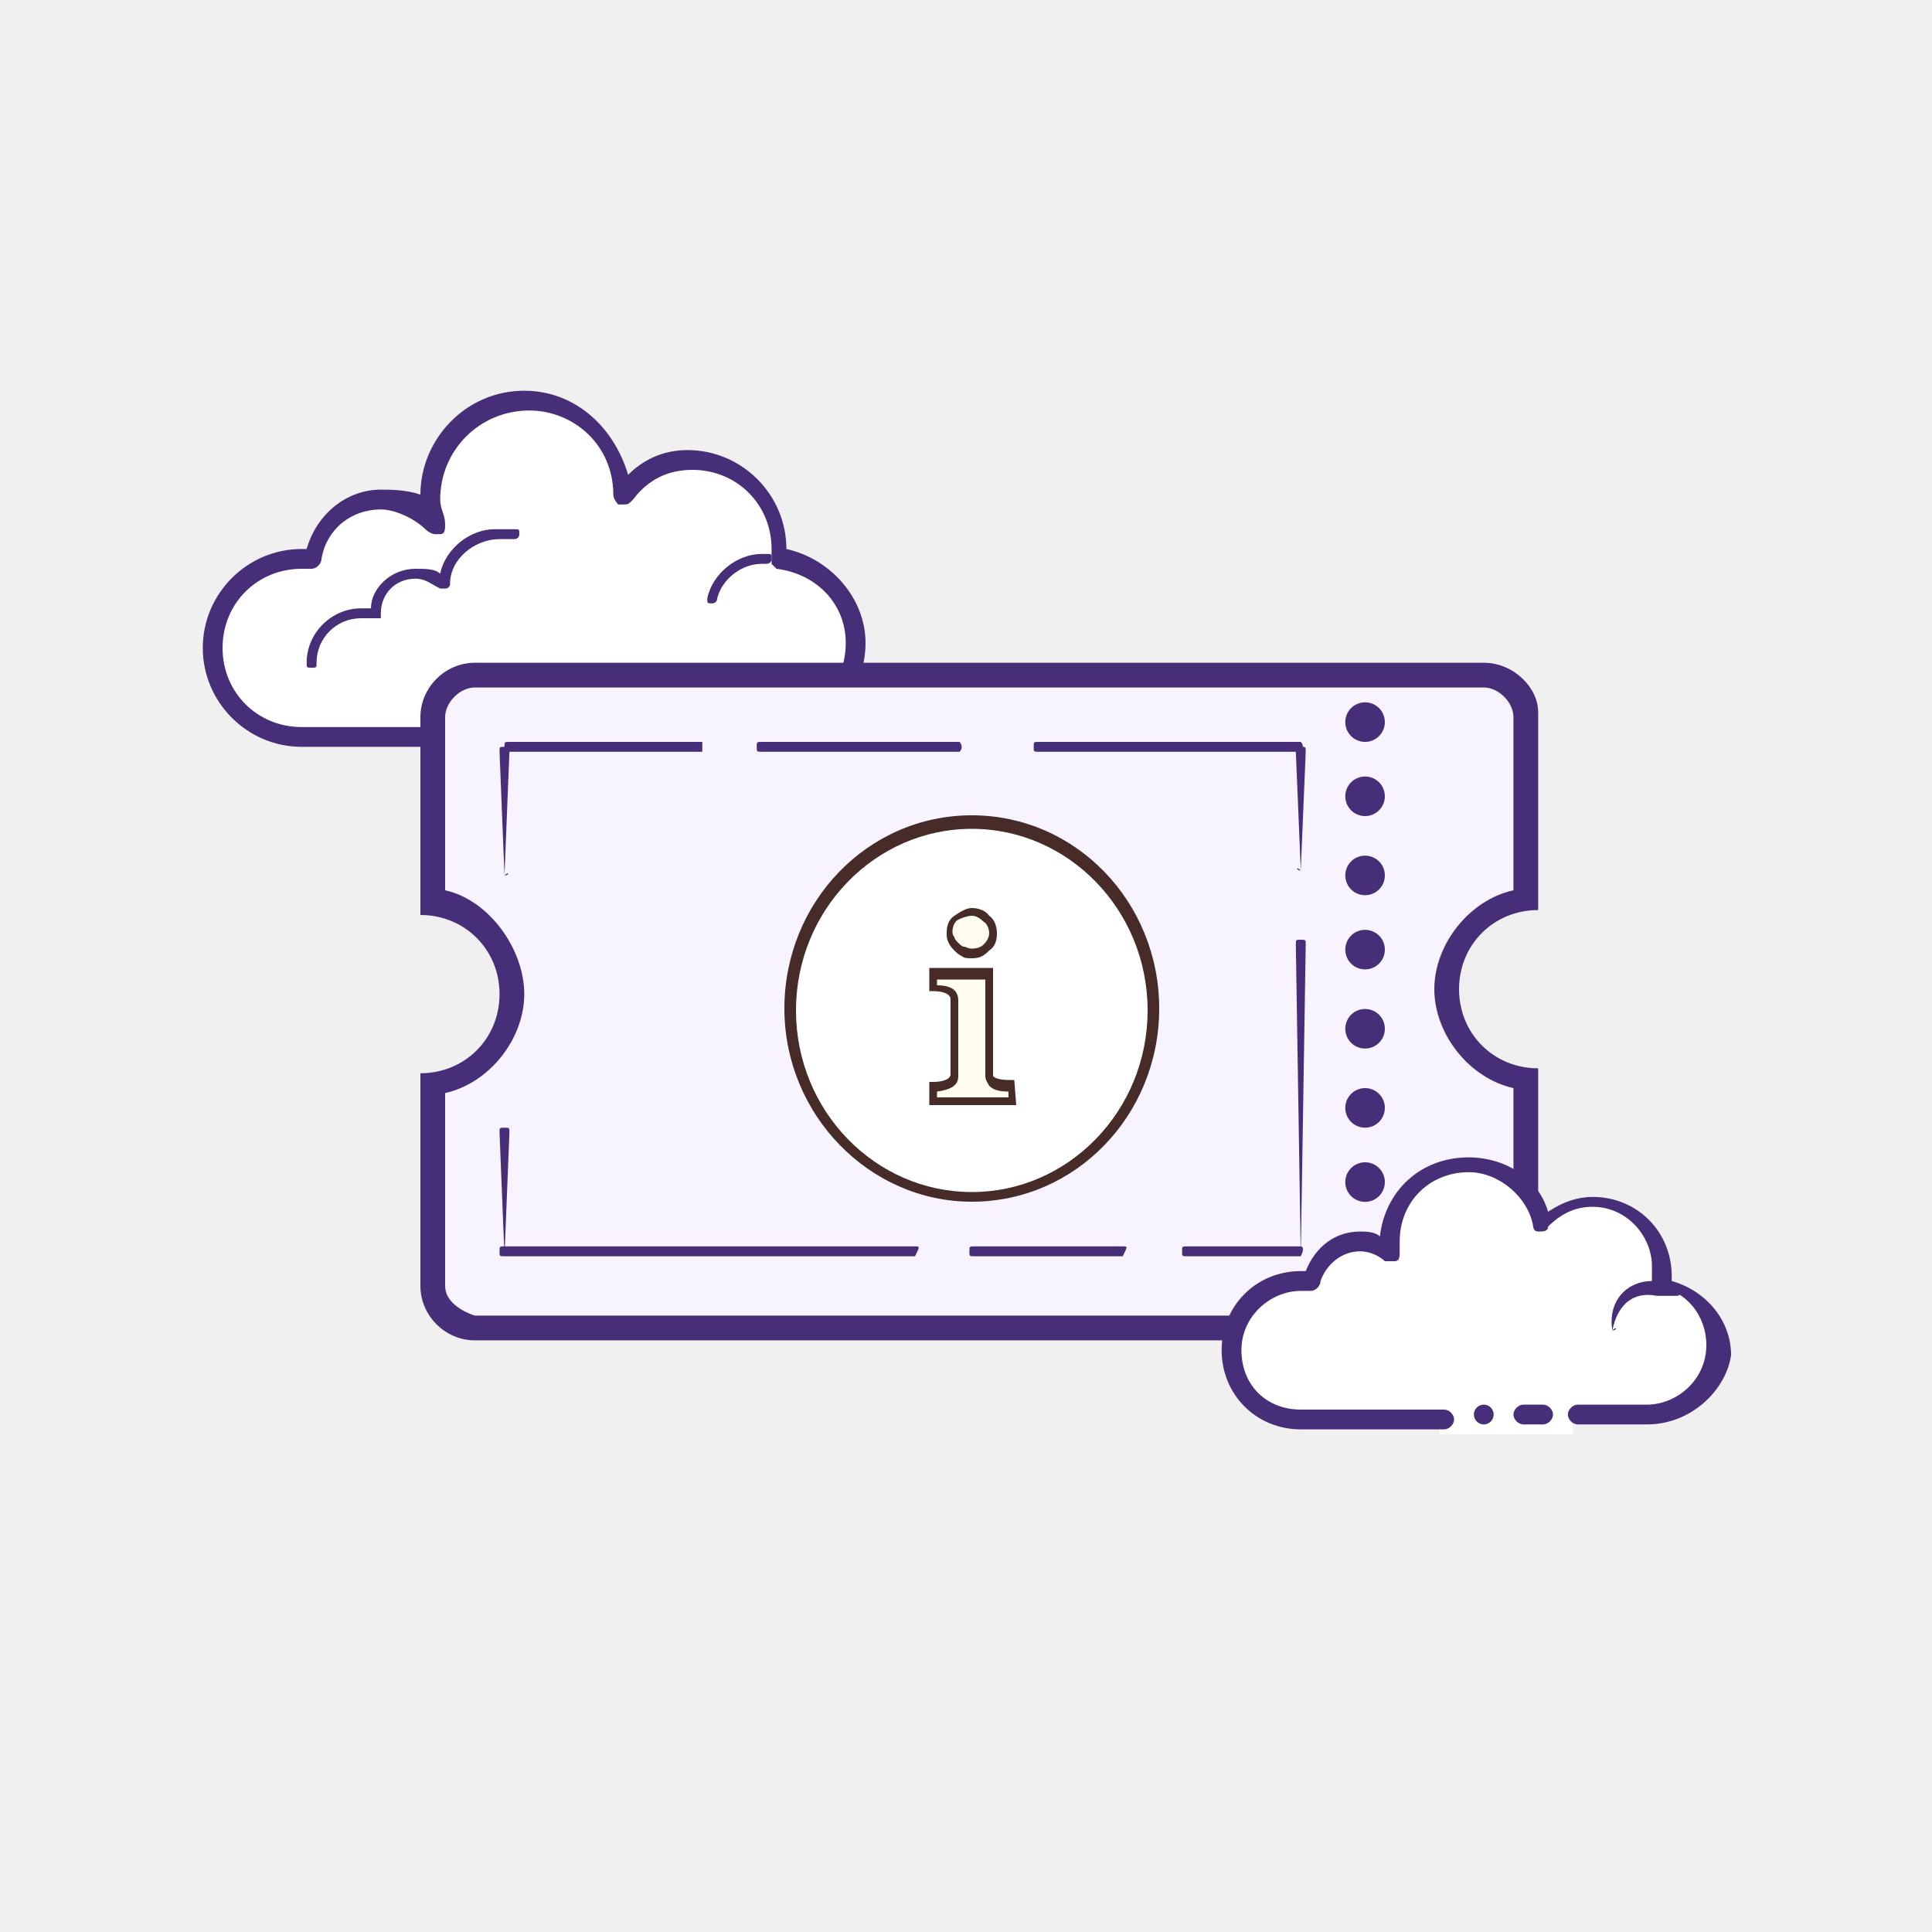
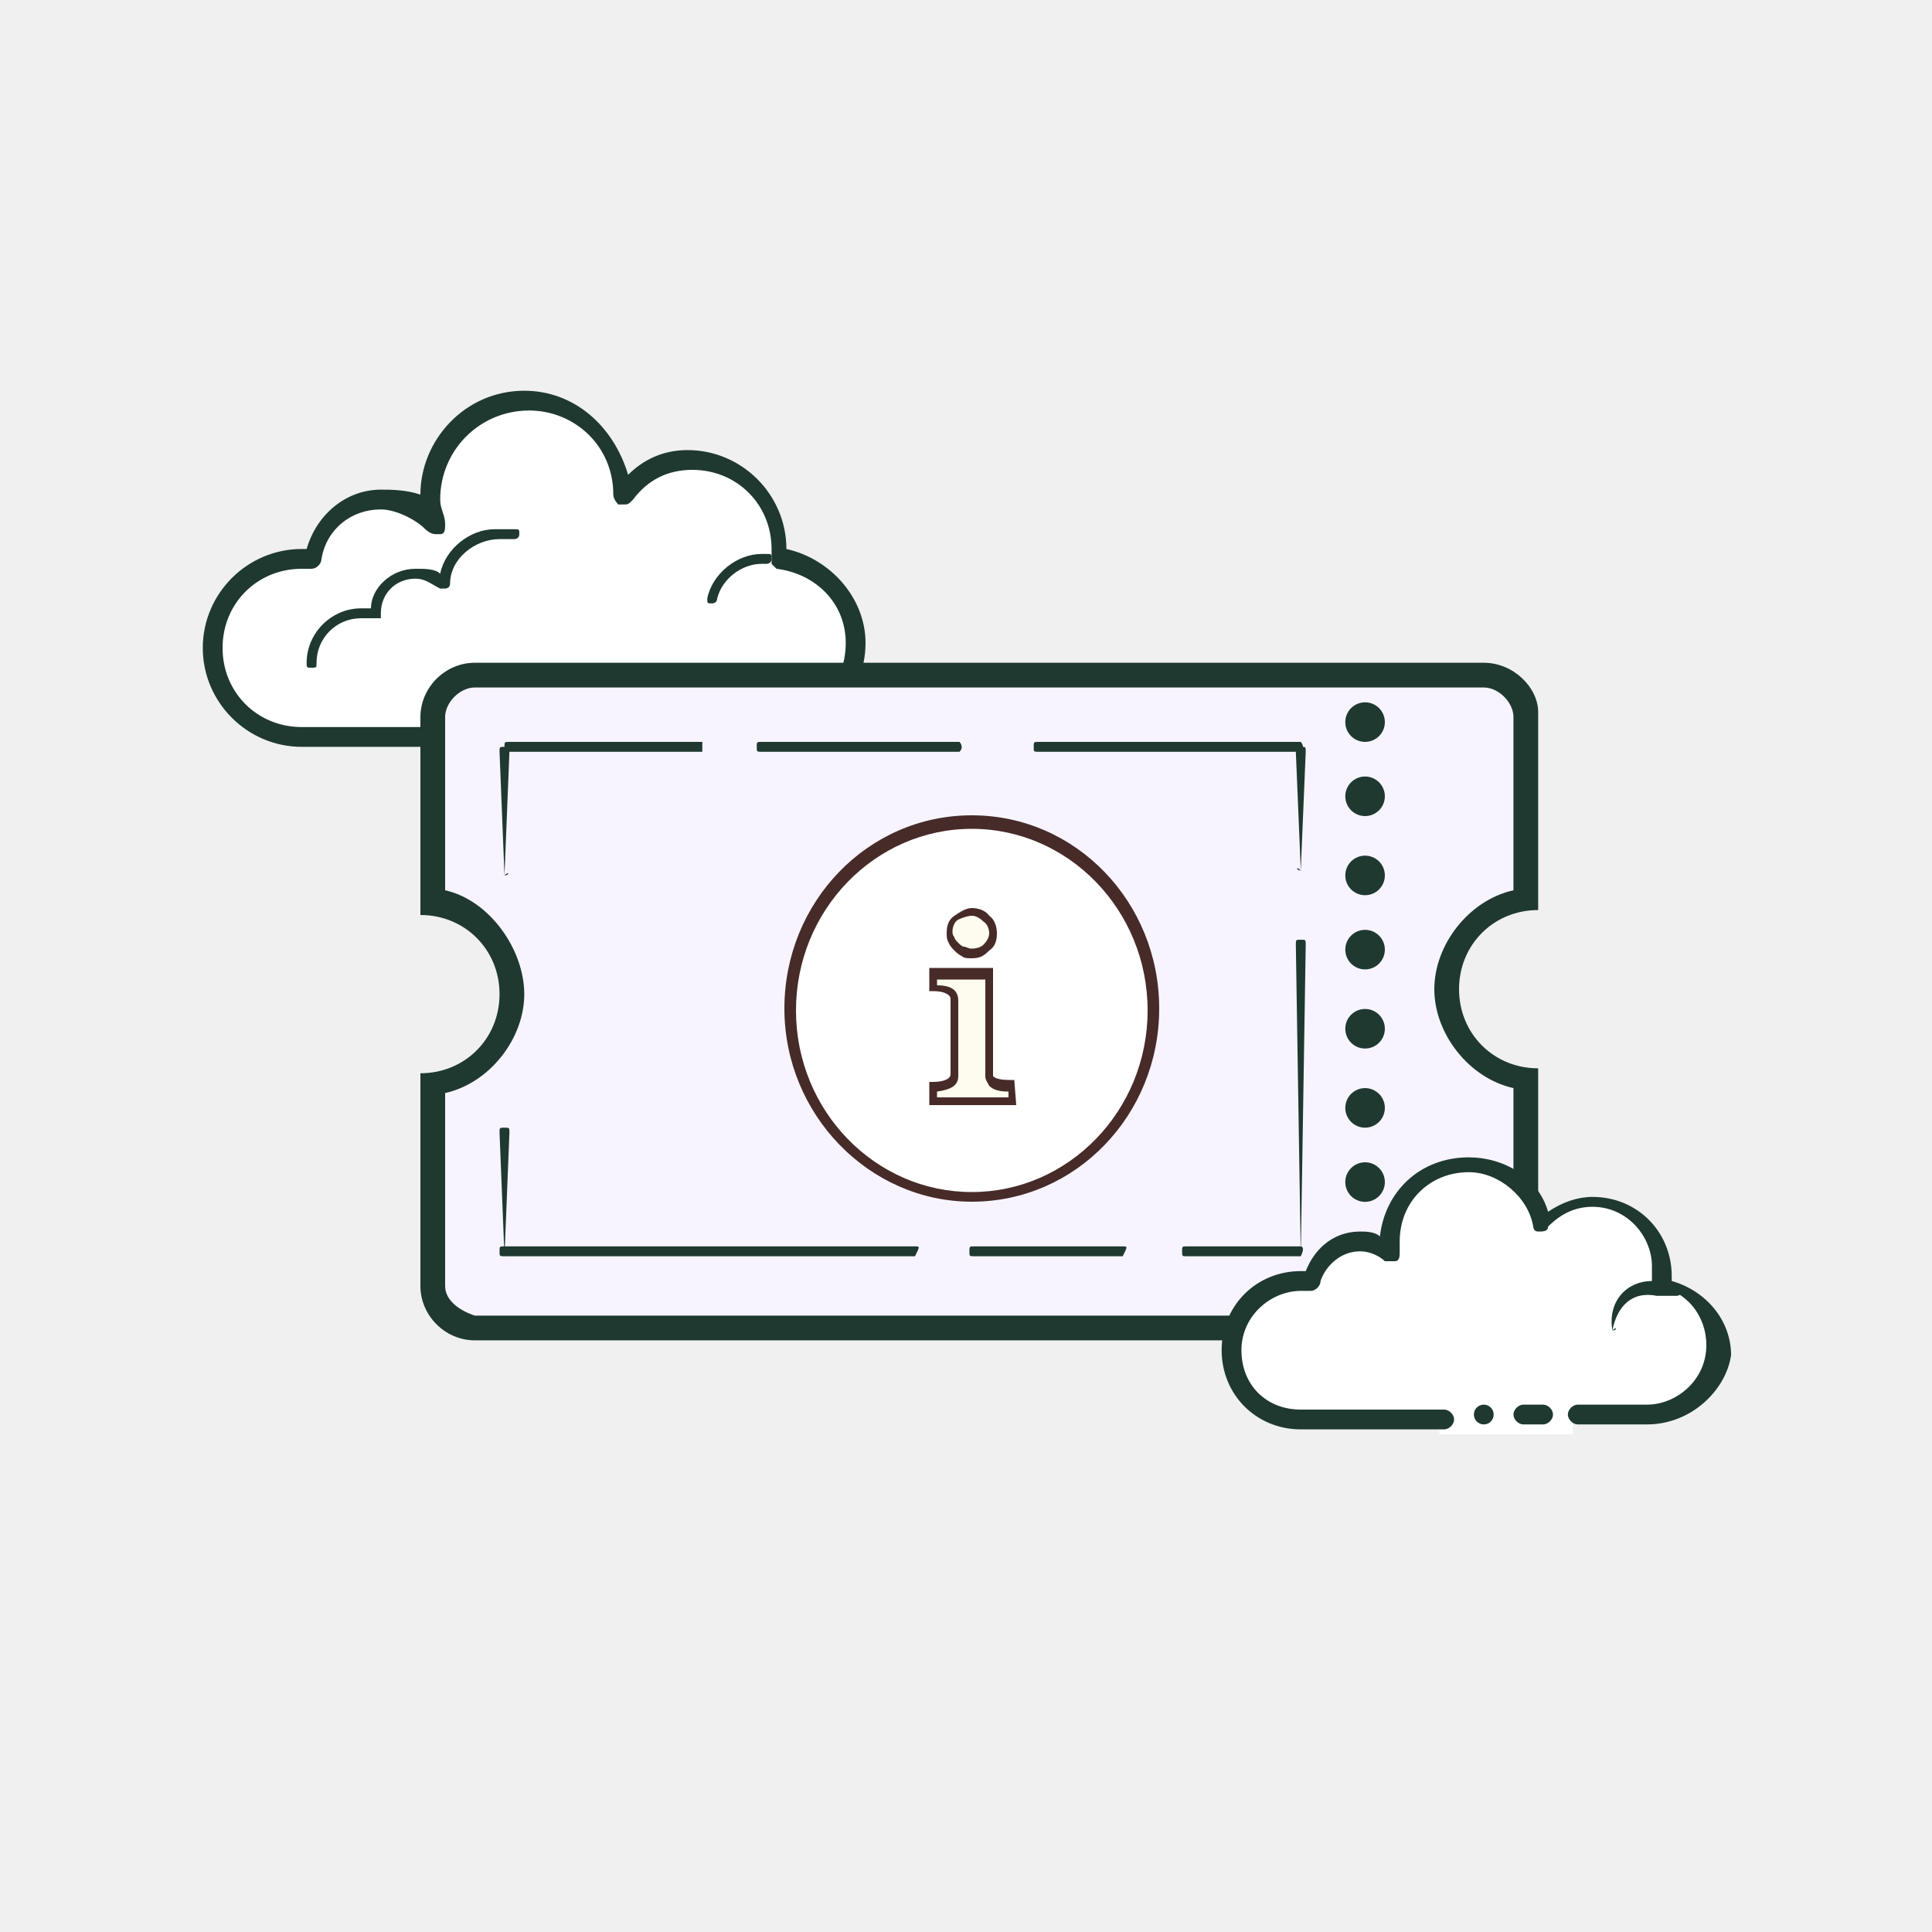
<svg xmlns="http://www.w3.org/2000/svg" version="1.1" id="Layer_1" x="0px" y="0px" width="100px" height="100px" viewBox="0 0 100 100" enable-background="new 0 0 100 100" xml:space="preserve">
  <g>
    <g transform="scale(2.56,2.56)">
      <path display="none" fill="#FFFFFF" d="M33.6,21.9c0.4-0.8,0.7-1.8,0.7-2.8c0-2.6-1.6-4.8-3.9-5.7c0,0,0,0,0,0    c0-4.5-3.7-8.2-8.2-8.2c-3.8,0-7,2.6-7.9,6.2C13.6,11.2,13,11,12.4,11c-3,0-5.5,2.3-5.8,5.2c-2,0.4-3.6,2.2-3.6,4.4    c0,2.5,2,4.5,4.5,4.5c0.1,0,0.1,0,0.2,0c0,0.1,0,0.1,0,0.2c0,4.4,3.6,8,8,8c2.5,0,4.8-1.2,6.2-3c0.9,0.9,2,1.4,3.3,1.4    c1.8,0,3.4-1,4.2-2.5c0.4,0.1,0.8,0.2,1.3,0.2c2.4,0,4.3-1.9,4.3-4.3C35,23.8,34.5,22.7,33.6,21.9z" />
      <path display="none" fill="#FFFFFF" d="M12.2,30.6H8.3c-0.1,0-0.2-0.1-0.2-0.2s0.1-0.2,0.2-0.2h3.9c0.1,0,0.2,0.1,0.2,0.2    S12.3,30.6,12.2,30.6z" />
      <path display="none" fill="#FFFFFF" d="M13.4,30.6H13c-0.1,0-0.2-0.1-0.2-0.2s0.1-0.2,0.2-0.2h0.4c0.1,0,0.2,0.1,0.2,0.2    S13.5,30.6,13.4,30.6z" />
      <path display="none" fill="#FFFFFF" d="M15.3,31.4h-3.5c-0.1,0-0.2-0.1-0.2-0.2s0.1-0.2,0.2-0.2h3.5c0.1,0,0.2,0.1,0.2,0.2    S15.4,31.4,15.3,31.4z" />
      <path display="none" fill="#FFFFFF" d="M11,31.4h-0.4c-0.1,0-0.2-0.1-0.2-0.2s0.1-0.2,0.2-0.2H11c0.1,0,0.2,0.1,0.2,0.2    S11.1,31.4,11,31.4z" />
      <path display="none" fill="#FFFFFF" d="M9.9,31.4H9.1c-0.1,0-0.2-0.1-0.2-0.2S9,31,9.1,31h0.8c0.1,0,0.2,0.1,0.2,0.2    S10,31.4,9.9,31.4z" />
      <path display="none" fill="#FFFFFF" d="M12.2,32.1h-0.8c-0.1,0-0.2-0.1-0.2-0.2s0.1-0.2,0.2-0.2h0.8c0.1,0,0.2,0.1,0.2,0.2    S12.3,32.1,12.2,32.1z" />
      <path display="none" fill="#FFFFFF" d="M13.4,28.6c-0.1,0-0.3,0-0.4,0c-0.1,0-0.2,0.1-0.2,0.2S12.9,29,13,29c0.1,0,0.3,0,0.4,0    c0.1,0,0.2-0.1,0.2-0.2S13.5,28.6,13.4,28.6z" />
      <path display="none" fill="#FFFFFF" d="M13.4,29.4c-0.1,0-1.9,0-2,0c-0.1,0-0.2,0.1-0.2,0.2s0.1,0.2,0.2,0.2c0.1,0,1.9,0,2,0    c0.1,0,0.2-0.1,0.2-0.2S13.5,29.4,13.4,29.4z" />
      <path display="none" fill="#FFFFFF" d="M15.3,30.2c-0.1,0-1.1,0-1.2,0c-0.1,0-0.2,0.1-0.2,0.2s0.1,0.2,0.2,0.2c0.1,0,1.1,0,1.2,0    c0.1,0,0.2-0.1,0.2-0.2S15.4,30.2,15.3,30.2z" />
      <g display="none">
        <path display="inline" fill="#FFFFFF" d="M27.8,9.1h-3.9c-0.1,0-0.2-0.1-0.2-0.2s0.1-0.2,0.2-0.2h3.9c0.1,0,0.2,0.1,0.2,0.2     S27.9,9.1,27.8,9.1z" />
        <path display="inline" fill="#FFFFFF" d="M29.4,9.1h-0.8c-0.1,0-0.2-0.1-0.2-0.2s0.1-0.2,0.2-0.2h0.8c0.1,0,0.2,0.1,0.2,0.2     S29.5,9.1,29.4,9.1z" />
        <path display="inline" fill="#FFFFFF" d="M31.3,9.9h-3.9c-0.1,0-0.2-0.1-0.2-0.2s0.1-0.2,0.2-0.2h3.9c0.1,0,0.2,0.1,0.2,0.2     S31.4,9.9,31.3,9.9z" />
        <path display="inline" fill="#FFFFFF" d="M26.7,9.9h-0.4c-0.1,0-0.2-0.1-0.2-0.2s0.1-0.2,0.2-0.2h0.4c0.1,0,0.2,0.1,0.2,0.2     S26.8,9.9,26.7,9.9z" />
        <path display="inline" fill="#FFFFFF" d="M25.4,9.9h-0.7c-0.1,0-0.2-0.1-0.2-0.2s0.1-0.2,0.2-0.2h0.7c0.1,0,0.2,0.1,0.2,0.2     S25.5,9.9,25.4,9.9z" />
        <path display="inline" fill="#FFFFFF" d="M29,8.3h-2c-0.1,0-0.2-0.1-0.2-0.2s0.1-0.2,0.2-0.2h2c0.1,0,0.2,0.1,0.2,0.2     S29.1,8.3,29,8.3z" />
        <path display="inline" fill="#FFFFFF" d="M27.8,10.7H27c-0.1,0-0.2-0.1-0.2-0.2s0.1-0.2,0.2-0.2h0.8c0.1,0,0.2,0.1,0.2,0.2     S27.9,10.7,27.8,10.7z" />
      </g>
      <g>
        <path fill="#FFFFFF" d="M13.1,14.8c0,0,1.4,0,2.4,0s1.8-0.8,1.8-1.8c0-0.9-0.7-1.7-1.6-1.7c0-0.1,0-0.1,0-0.2     c0-1-0.8-1.8-1.8-1.8c-0.6,0-1.1,0.3-1.4,0.7c-0.1-1-0.9-1.9-1.9-1.9c-1.1,0-2,0.9-2,2c0,0.2,0,0.3,0.1,0.5     c-0.3-0.3-0.6-0.5-1-0.5c-0.7,0-1.3,0.5-1.3,1.2c-0.1,0-0.1,0-0.2,0c-1,0-1.8,0.8-1.8,1.8s0.8,1.8,1.8,1.8s3.7,0,3.7,0h2.1V15     h1.2V14.8z" />
-         <path fill="#472E78" d="M10.6,7.9c-1.2,0-2.1,1-2.1,2.1c0,0,0,0,0,0C8.2,9.9,7.9,9.9,7.7,9.9c-0.7,0-1.3,0.5-1.5,1.2     c0,0,0,0-0.1,0c-1.1,0-2,0.9-2,2s0.9,2,2,2h5.8c0.1,0,0.2-0.1,0.2-0.2s-0.1-0.2-0.2-0.2H6.1c-0.9,0-1.6-0.7-1.6-1.6     c0-0.9,0.7-1.6,1.6-1.6c0,0,0.1,0,0.1,0l0.1,0c0,0,0,0,0,0c0.1,0,0.2-0.1,0.2-0.2c0.1-0.6,0.6-1,1.2-1c0.3,0,0.7,0.2,0.9,0.4     c0,0,0.1,0.1,0.2,0.1c0,0,0.1,0,0.1,0c0.1,0,0.1-0.1,0.1-0.2c0-0.2-0.1-0.3-0.1-0.5c0-1,0.8-1.8,1.8-1.8c0.9,0,1.7,0.7,1.7,1.7     c0,0.1,0.1,0.2,0.1,0.2c0,0,0,0,0.1,0c0.1,0,0.1,0,0.2-0.1c0.3-0.4,0.7-0.6,1.2-0.6c0.9,0,1.6,0.7,1.6,1.6c0,0,0,0.1,0,0.1l0,0.1     c0,0.1,0,0.1,0,0.1c0,0,0.1,0.1,0.1,0.1c0.8,0.1,1.4,0.7,1.4,1.5c0,0.9-0.7,1.6-1.6,1.6h-2.4c-0.1,0-0.2,0.1-0.2,0.2     S13,15,13.1,15h2.4c1.1,0,2-0.9,2-2c0-0.9-0.7-1.7-1.6-1.9c0,0,0,0,0,0c0-1.1-0.9-2-2-2c-0.5,0-0.9,0.2-1.2,0.5     C12.4,8.6,11.6,7.9,10.6,7.9z" />
-         <path fill="#472E78" d="M10,10.7c-0.5,0-1,0.4-1.1,0.9c-0.1-0.1-0.3-0.1-0.5-0.1c-0.5,0-0.9,0.4-0.9,0.8c-0.1,0-0.2,0-0.2,0     c-0.6,0-1.1,0.5-1.1,1.1c0,0.1,0,0.1,0.1,0.1c0,0,0,0,0,0c0.1,0,0.1,0,0.1-0.1c0-0.5,0.4-0.9,0.9-0.9c0.1,0,0.2,0,0.3,0     c0,0,0,0,0,0c0,0,0,0,0.1,0c0,0,0-0.1,0-0.1c0-0.4,0.3-0.7,0.7-0.7c0.2,0,0.3,0.1,0.5,0.2c0,0,0,0,0.1,0c0,0,0,0,0,0     c0,0,0.1,0,0.1-0.1c0-0.5,0.5-0.9,1-0.9c0.1,0,0.2,0,0.3,0c0,0,0,0,0,0c0,0,0.1,0,0.1-0.1c0-0.1,0-0.1-0.1-0.1     C10.2,10.7,10.1,10.7,10,10.7z" />
-         <path fill="#472E78" d="M15.4,11.2c-0.5,0-1,0.4-1.1,0.9c0,0.1,0,0.1,0.1,0.1c0,0,0,0,0,0c0,0,0.1,0,0.1-0.1     c0.1-0.4,0.5-0.7,0.9-0.7c0,0,0.1,0,0.1,0c0,0,0,0,0,0c0,0,0.1,0,0.1-0.1c0-0.1,0-0.1-0.1-0.1C15.5,11.2,15.5,11.2,15.4,11.2z" />
+         <path fill="#1F3930" d="M10.6,7.9c-1.2,0-2.1,1-2.1,2.1c0,0,0,0,0,0C8.2,9.9,7.9,9.9,7.7,9.9c-0.7,0-1.3,0.5-1.5,1.2     c0,0,0,0-0.1,0c-1.1,0-2,0.9-2,2s0.9,2,2,2h5.8c0.1,0,0.2-0.1,0.2-0.2s-0.1-0.2-0.2-0.2H6.1c-0.9,0-1.6-0.7-1.6-1.6     c0-0.9,0.7-1.6,1.6-1.6c0,0,0.1,0,0.1,0l0.1,0c0,0,0,0,0,0c0.1,0,0.2-0.1,0.2-0.2c0.1-0.6,0.6-1,1.2-1c0.3,0,0.7,0.2,0.9,0.4     c0,0,0.1,0.1,0.2,0.1c0,0,0.1,0,0.1,0c0.1,0,0.1-0.1,0.1-0.2c0-0.2-0.1-0.3-0.1-0.5c0-1,0.8-1.8,1.8-1.8c0.9,0,1.7,0.7,1.7,1.7     c0,0.1,0.1,0.2,0.1,0.2c0,0,0,0,0.1,0c0.1,0,0.1,0,0.2-0.1c0.3-0.4,0.7-0.6,1.2-0.6c0.9,0,1.6,0.7,1.6,1.6c0,0,0,0.1,0,0.1l0,0.1     c0,0.1,0,0.1,0,0.1c0,0,0.1,0.1,0.1,0.1c0.8,0.1,1.4,0.7,1.4,1.5c0,0.9-0.7,1.6-1.6,1.6h-2.4c-0.1,0-0.2,0.1-0.2,0.2     S13,15,13.1,15h2.4c1.1,0,2-0.9,2-2c0-0.9-0.7-1.7-1.6-1.9c0,0,0,0,0,0c0-1.1-0.9-2-2-2c-0.5,0-0.9,0.2-1.2,0.5     C12.4,8.6,11.6,7.9,10.6,7.9z" />
+         <path fill="#1F3930" d="M10,10.7c-0.5,0-1,0.4-1.1,0.9c-0.1-0.1-0.3-0.1-0.5-0.1c-0.5,0-0.9,0.4-0.9,0.8c-0.1,0-0.2,0-0.2,0     c-0.6,0-1.1,0.5-1.1,1.1c0,0.1,0,0.1,0.1,0.1c0,0,0,0,0,0c0.1,0,0.1,0,0.1-0.1c0-0.5,0.4-0.9,0.9-0.9c0.1,0,0.2,0,0.3,0     c0,0,0,0,0,0c0,0,0,0,0.1,0c0,0,0-0.1,0-0.1c0-0.4,0.3-0.7,0.7-0.7c0.2,0,0.3,0.1,0.5,0.2c0,0,0,0,0.1,0c0,0,0,0,0,0     c0,0,0.1,0,0.1-0.1c0-0.5,0.5-0.9,1-0.9c0.1,0,0.2,0,0.3,0c0,0,0,0,0,0c0,0,0.1,0,0.1-0.1c0-0.1,0-0.1-0.1-0.1     C10.2,10.7,10.1,10.7,10,10.7z" />
+         <path fill="#1F3930" d="M15.4,11.2c-0.5,0-1,0.4-1.1,0.9c0,0.1,0,0.1,0.1,0.1c0,0,0,0,0,0c0,0,0.1,0,0.1-0.1     c0.1-0.4,0.5-0.7,0.9-0.7c0,0,0.1,0,0.1,0c0,0,0,0,0,0c0,0,0.1,0,0.1-0.1c0-0.1,0-0.1-0.1-0.1C15.5,11.2,15.5,11.2,15.4,11.2z" />
      </g>
      <g>
        <path fill="#F7F4FF" d="M9.6,26.8c-0.5,0-0.8-0.4-0.8-0.8v-4.1c0.9-0.1,1.6-0.9,1.6-1.8s-0.7-1.7-1.6-1.8v-3.7     c0-0.5,0.4-0.8,0.8-0.8H30c0.5,0,0.8,0.4,0.8,0.8v3.7c-0.9,0.1-1.6,0.9-1.6,1.8s0.7,1.7,1.6,1.8V26c0,0.5-0.4,0.8-0.8,0.8     L9.6,26.8L9.6,26.8z" />
-         <path fill="#472E78" d="M30,13.9c0.3,0,0.6,0.3,0.6,0.6V18c-0.9,0.2-1.6,1.1-1.6,2s0.7,1.8,1.6,2V26c0,0.3-0.3,0.6-0.6,0.6H9.6     C9.3,26.5,9,26.3,9,26v-3.9c0.9-0.2,1.6-1.1,1.6-2S9.9,18.2,9,18v-3.5c0-0.3,0.3-0.6,0.6-0.6H30 M30,13.4H9.6     c-0.6,0-1.1,0.5-1.1,1.1v4c0.9,0,1.6,0.7,1.6,1.6c0,0.9-0.7,1.6-1.6,1.6V26c0,0.6,0.5,1.1,1.1,1.1H30c0.6,0,1.1-0.5,1.1-1.1v-4.4     c-0.9,0-1.6-0.7-1.6-1.6c0-0.9,0.7-1.6,1.6-1.6v-4C31.1,13.9,30.6,13.4,30,13.4z" />
-         <circle fill="#472E78" cx="27.6" cy="16.1" r="0.4" />
-         <circle fill="#472E78" cx="27.6" cy="14.6" r="0.4" />
-         <circle fill="#472E78" cx="27.6" cy="17.7" r="0.4" />
-         <circle fill="#472E78" cx="27.6" cy="19.2" r="0.4" />
-         <circle fill="#472E78" cx="27.6" cy="20.8" r="0.4" />
-         <circle fill="#472E78" cx="27.6" cy="22.4" r="0.4" />
-         <circle fill="#472E78" cx="27.6" cy="23.9" r="0.4" />
-         <circle fill="#472E78" cx="27.6" cy="25.5" r="0.4" />
-         <path fill="#472E78" d="M26.3,15.2h-5.3c-0.1,0-0.1,0-0.1-0.1s0-0.1,0.1-0.1h5.3C26.3,15,26.4,15.1,26.3,15.2     C26.4,15.2,26.3,15.2,26.3,15.2z" />
-         <path fill="#472E78" d="M19.4,15.2h-4c-0.1,0-0.1,0-0.1-0.1s0-0.1,0.1-0.1h4C19.4,15,19.5,15.1,19.4,15.2     C19.5,15.2,19.4,15.2,19.4,15.2z" />
-         <path fill="#472E78" d="M14.2,15.2h-3.9c-0.1,0-0.1,0-0.1-0.1s0-0.1,0.1-0.1h3.9C14.2,15,14.2,15.1,14.2,15.2     C14.2,15.2,14.2,15.2,14.2,15.2z" />
-         <path fill="#472E78" d="M10.2,17.7C10.2,17.7,10.1,17.6,10.2,17.7l-0.1-2.5c0-0.1,0-0.1,0.1-0.1s0.1,0,0.1,0.1L10.2,17.7     C10.3,17.6,10.3,17.7,10.2,17.7z" />
-         <path fill="#472E78" d="M26.3,17.6C26.2,17.6,26.2,17.5,26.3,17.6l-0.1-2.4c0-0.1,0-0.1,0.1-0.1c0.1,0,0.1,0,0.1,0.1L26.3,17.6     C26.4,17.5,26.3,17.6,26.3,17.6z" />
-         <path fill="#472E78" d="M26.3,25.4C26.2,25.4,26.2,25.4,26.3,25.4l-0.1-6.3c0-0.1,0-0.1,0.1-0.1c0.1,0,0.1,0,0.1,0.1L26.3,25.4     C26.4,25.4,26.3,25.4,26.3,25.4z" />
-         <path fill="#472E78" d="M10.2,25.4C10.2,25.4,10.1,25.4,10.2,25.4l-0.1-2.5c0-0.1,0-0.1,0.1-0.1s0.1,0,0.1,0.1L10.2,25.4     C10.3,25.4,10.3,25.4,10.2,25.4z" />
-         <path fill="#472E78" d="M26.3,25.4H24c-0.1,0-0.1,0-0.1-0.1c0-0.1,0-0.1,0.1-0.1h2.3C26.3,25.2,26.4,25.2,26.3,25.4     C26.4,25.4,26.3,25.4,26.3,25.4z" />
-         <path fill="#472E78" d="M22.7,25.4h-3c-0.1,0-0.1,0-0.1-0.1c0-0.1,0-0.1,0.1-0.1h3C22.8,25.2,22.8,25.2,22.7,25.4     C22.8,25.4,22.8,25.4,22.7,25.4z" />
+         <path fill="#1F3930" d="M30,13.9c0.3,0,0.6,0.3,0.6,0.6V18c-0.9,0.2-1.6,1.1-1.6,2s0.7,1.8,1.6,2V26c0,0.3-0.3,0.6-0.6,0.6H9.6     C9.3,26.5,9,26.3,9,26v-3.9c0.9-0.2,1.6-1.1,1.6-2S9.9,18.2,9,18v-3.5c0-0.3,0.3-0.6,0.6-0.6H30 M30,13.4H9.6     c-0.6,0-1.1,0.5-1.1,1.1v4c0.9,0,1.6,0.7,1.6,1.6c0,0.9-0.7,1.6-1.6,1.6V26c0,0.6,0.5,1.1,1.1,1.1H30c0.6,0,1.1-0.5,1.1-1.1v-4.4     c-0.9,0-1.6-0.7-1.6-1.6c0-0.9,0.7-1.6,1.6-1.6v-4C31.1,13.9,30.6,13.4,30,13.4z" />
+         <circle fill="#1F3930" cx="27.6" cy="16.1" r="0.4" />
+         <circle fill="#1F3930" cx="27.6" cy="14.6" r="0.4" />
+         <circle fill="#1F3930" cx="27.6" cy="17.7" r="0.4" />
+         <circle fill="#1F3930" cx="27.6" cy="19.2" r="0.4" />
+         <circle fill="#1F3930" cx="27.6" cy="20.8" r="0.4" />
+         <circle fill="#1F3930" cx="27.6" cy="22.4" r="0.4" />
+         <circle fill="#1F3930" cx="27.6" cy="23.9" r="0.4" />
+         <circle fill="#1F3930" cx="27.6" cy="25.5" r="0.4" />
+         <path fill="#1F3930" d="M26.3,15.2h-5.3c-0.1,0-0.1,0-0.1-0.1s0-0.1,0.1-0.1h5.3C26.3,15,26.4,15.1,26.3,15.2     C26.4,15.2,26.3,15.2,26.3,15.2z" />
+         <path fill="#1F3930" d="M19.4,15.2h-4c-0.1,0-0.1,0-0.1-0.1s0-0.1,0.1-0.1h4C19.4,15,19.5,15.1,19.4,15.2     C19.5,15.2,19.4,15.2,19.4,15.2z" />
+         <path fill="#1F3930" d="M14.2,15.2h-3.9c-0.1,0-0.1,0-0.1-0.1s0-0.1,0.1-0.1h3.9C14.2,15,14.2,15.1,14.2,15.2     C14.2,15.2,14.2,15.2,14.2,15.2z" />
+         <path fill="#1F3930" d="M10.2,17.7C10.2,17.7,10.1,17.6,10.2,17.7l-0.1-2.5c0-0.1,0-0.1,0.1-0.1s0.1,0,0.1,0.1L10.2,17.7     C10.3,17.6,10.3,17.7,10.2,17.7z" />
+         <path fill="#1F3930" d="M26.3,17.6C26.2,17.6,26.2,17.5,26.3,17.6l-0.1-2.4c0-0.1,0-0.1,0.1-0.1c0.1,0,0.1,0,0.1,0.1L26.3,17.6     C26.4,17.5,26.3,17.6,26.3,17.6z" />
+         <path fill="#1F3930" d="M26.3,25.4C26.2,25.4,26.2,25.4,26.3,25.4l-0.1-6.3c0-0.1,0-0.1,0.1-0.1c0.1,0,0.1,0,0.1,0.1L26.3,25.4     C26.4,25.4,26.3,25.4,26.3,25.4z" />
+         <path fill="#1F3930" d="M10.2,25.4C10.2,25.4,10.1,25.4,10.2,25.4l-0.1-2.5c0-0.1,0-0.1,0.1-0.1s0.1,0,0.1,0.1L10.2,25.4     C10.3,25.4,10.3,25.4,10.2,25.4z" />
+         <path fill="#1F3930" d="M26.3,25.4H24c-0.1,0-0.1,0-0.1-0.1c0-0.1,0-0.1,0.1-0.1h2.3C26.3,25.2,26.4,25.2,26.3,25.4     C26.4,25.4,26.3,25.4,26.3,25.4z" />
+         <path fill="#1F3930" d="M22.7,25.4h-3c-0.1,0-0.1,0-0.1-0.1c0-0.1,0-0.1,0.1-0.1h3C22.8,25.2,22.8,25.2,22.7,25.4     C22.8,25.4,22.8,25.4,22.7,25.4z" />
        <g>
-           <path fill="#472E78" d="M18.5,25.4h-8.3c-0.1,0-0.1,0-0.1-0.1c0-0.1,0-0.1,0.1-0.1h8.3C18.6,25.2,18.6,25.2,18.5,25.4      C18.6,25.4,18.6,25.4,18.5,25.4z" />
+           <path fill="#1F3930" d="M18.5,25.4h-8.3c-0.1,0-0.1,0-0.1-0.1c0-0.1,0-0.1,0.1-0.1h8.3C18.6,25.2,18.6,25.2,18.5,25.4      C18.6,25.4,18.6,25.4,18.5,25.4z" />
        </g>
        <g display="none">
-           <path display="inline" fill="#472E78" d="M23.9,17.7h-7c-0.1,0-0.2-0.1-0.2-0.2s0.1-0.2,0.2-0.2h7c0.1,0,0.2,0.1,0.2,0.2      S24,17.7,23.9,17.7z" />
+           <path display="inline" fill="#1F3930" d="M23.9,17.7h-7c-0.1,0-0.2-0.1-0.2-0.2s0.1-0.2,0.2-0.2h7c0.1,0,0.2,0.1,0.2,0.2      S24,17.7,23.9,17.7z" />
        </g>
        <g display="none">
-           <path display="inline" fill="#472E78" d="M15.6,17.7H13c-0.1,0-0.2-0.1-0.2-0.2s0.1-0.2,0.2-0.2h2.7c0.1,0,0.2,0.1,0.2,0.2      S15.7,17.7,15.6,17.7z" />
+           <path display="inline" fill="#1F3930" d="M15.6,17.7H13c-0.1,0-0.2-0.1-0.2-0.2s0.1-0.2,0.2-0.2h2.7c0.1,0,0.2,0.1,0.2,0.2      S15.7,17.7,15.6,17.7z" />
        </g>
        <g display="none">
-           <path display="inline" fill="#472E78" d="M23.9,19.6h-2.4c-0.1,0-0.2-0.1-0.2-0.2s0.1-0.2,0.2-0.2h2.4c0.1,0,0.2,0.1,0.2,0.2      S24,19.6,23.9,19.6z" />
+           <path display="inline" fill="#1F3930" d="M23.9,19.6h-2.4c-0.1,0-0.2-0.1-0.2-0.2s0.1-0.2,0.2-0.2h2.4c0.1,0,0.2,0.1,0.2,0.2      S24,19.6,23.9,19.6z" />
        </g>
        <g display="none">
-           <path display="inline" fill="#472E78" d="M20.3,19.6H13c-0.1,0-0.2-0.1-0.2-0.2s0.1-0.2,0.2-0.2h7.3c0.1,0,0.2,0.1,0.2,0.2      S20.4,19.6,20.3,19.6z" />
+           <path display="inline" fill="#1F3930" d="M20.3,19.6H13c-0.1,0-0.2-0.1-0.2-0.2s0.1-0.2,0.2-0.2h7.3c0.1,0,0.2,0.1,0.2,0.2      S20.4,19.6,20.3,19.6z" />
        </g>
        <g display="none">
-           <path display="inline" fill="#472E78" d="M20.3,23.2H13c-0.1,0-0.2-0.1-0.2-0.2s0.1-0.2,0.2-0.2h7.3c0.1,0,0.2,0.1,0.2,0.2      S20.4,23.2,20.3,23.2z" />
+           <path display="inline" fill="#1F3930" d="M20.3,23.2H13c-0.1,0-0.2-0.1-0.2-0.2s0.1-0.2,0.2-0.2h7.3c0.1,0,0.2,0.1,0.2,0.2      S20.4,23.2,20.3,23.2z" />
        </g>
        <g display="none">
-           <path display="inline" fill="#472E78" d="M23.9,21.6h-5.2c-0.1,0-0.2-0.1-0.2-0.2s0.1-0.2,0.2-0.2h5.2c0.1,0,0.2,0.1,0.2,0.2      S24,21.6,23.9,21.6z" />
+           <path display="inline" fill="#1F3930" d="M23.9,21.6h-5.2c-0.1,0-0.2-0.1-0.2-0.2s0.1-0.2,0.2-0.2h5.2c0.1,0,0.2,0.1,0.2,0.2      S24,21.6,23.9,21.6z" />
        </g>
        <g display="none">
-           <path display="inline" fill="#472E78" d="M17.4,21.6H13c-0.1,0-0.2-0.1-0.2-0.2s0.1-0.2,0.2-0.2h4.4c0.1,0,0.2,0.1,0.2,0.2      S17.5,21.6,17.4,21.6z" />
+           <path display="inline" fill="#1F3930" d="M17.4,21.6H13c-0.1,0-0.2-0.1-0.2-0.2s0.1-0.2,0.2-0.2h4.4c0.1,0,0.2,0.1,0.2,0.2      S17.5,21.6,17.4,21.6z" />
        </g>
      </g>
      <g>
        <path fill="#FFFFFF" d="M31.9,28.6c0,0,0.6,0,1.4,0s1.4-0.6,1.4-1.4c0-0.7-0.5-1.3-1.2-1.3c0-0.1,0-0.1,0-0.2     c0-0.8-0.6-1.4-1.4-1.4c-0.4,0-0.8,0.2-1,0.5c-0.2-0.7-0.8-1.2-1.5-1.2c-0.9,0-1.6,0.7-1.6,1.6c0,0.1,0,0.1,0,0.2     c-0.2-0.1-0.4-0.2-0.6-0.2c-0.5,0-0.9,0.3-1,0.8c-0.1,0-0.1,0-0.2,0c-0.8,0-1.4,0.6-1.4,1.4s0.6,1.4,1.4,1.4s2.9,0,2.9,0v0.2h2.7     V28.6z" />
-         <path fill="#472E78" d="M32.6,26.9C32.6,26.9,32.5,26.8,32.6,26.9c-0.1-0.6,0.3-1,0.8-1c0,0,0.3,0,0.5,0.1c0.1,0,0.1,0.1,0.1,0.1     c0,0.1-0.1,0.1-0.1,0.1c-0.2,0-0.4,0-0.4,0C33,26.1,32.7,26.4,32.6,26.9C32.7,26.8,32.7,26.9,32.6,26.9z" />
-         <circle fill="#472E78" cx="30" cy="28.6" r="0.2" />
-         <path fill="#472E78" d="M33.3,28.8h-1.4c-0.1,0-0.2-0.1-0.2-0.2s0.1-0.2,0.2-0.2h1.4c0.6,0,1.2-0.5,1.2-1.2c0-0.6-0.4-1.1-1-1.2     c-0.1,0-0.1,0-0.1-0.1c0,0,0-0.1,0-0.1c0-0.1,0-0.1,0-0.2c0-0.6-0.5-1.2-1.2-1.2c-0.3,0-0.6,0.1-0.9,0.4c0,0.1-0.1,0.1-0.2,0.1     c-0.1,0-0.1-0.1-0.1-0.1c-0.1-0.6-0.7-1.1-1.3-1.1c-0.8,0-1.4,0.6-1.4,1.4c0,0.1,0,0.1,0,0.2c0,0.1,0,0.2-0.1,0.2     c-0.1,0-0.2,0-0.2,0c-0.1-0.1-0.3-0.2-0.5-0.2c-0.4,0-0.7,0.3-0.8,0.6c0,0.1-0.1,0.2-0.2,0.2c-0.1,0-0.1,0-0.2,0     c-0.6,0-1.2,0.5-1.2,1.2s0.5,1.2,1.2,1.2h2.9c0.1,0,0.2,0.1,0.2,0.2s-0.1,0.2-0.2,0.2h-2.9c-0.9,0-1.6-0.7-1.6-1.6     s0.7-1.6,1.6-1.6c0,0,0,0,0.1,0c0.2-0.5,0.6-0.8,1.1-0.8c0.1,0,0.3,0,0.4,0.1c0.1-0.9,0.8-1.6,1.8-1.6c0.7,0,1.4,0.4,1.6,1.1     c0.3-0.2,0.6-0.3,0.9-0.3c0.9,0,1.6,0.7,1.6,1.6c0,0,0,0,0,0.1c0.7,0.2,1.2,0.8,1.2,1.5C34.9,28.1,34.2,28.8,33.3,28.8z" />
-         <path fill="#472E78" d="M31.2,28.4c-0.1,0-0.3,0-0.4,0c-0.1,0-0.2,0.1-0.2,0.2s0.1,0.2,0.2,0.2c0.1,0,0.3,0,0.4,0     c0.1,0,0.2-0.1,0.2-0.2S31.3,28.4,31.2,28.4z" />
+         <path fill="#1F3930" d="M32.6,26.9C32.6,26.9,32.5,26.8,32.6,26.9c-0.1-0.6,0.3-1,0.8-1c0,0,0.3,0,0.5,0.1c0.1,0,0.1,0.1,0.1,0.1     c0,0.1-0.1,0.1-0.1,0.1c-0.2,0-0.4,0-0.4,0C33,26.1,32.7,26.4,32.6,26.9C32.7,26.8,32.7,26.9,32.6,26.9z" />
+         <circle fill="#1F3930" cx="30" cy="28.6" r="0.2" />
+         <path fill="#1F3930" d="M33.3,28.8h-1.4c-0.1,0-0.2-0.1-0.2-0.2s0.1-0.2,0.2-0.2h1.4c0.6,0,1.2-0.5,1.2-1.2c0-0.6-0.4-1.1-1-1.2     c-0.1,0-0.1,0-0.1-0.1c0,0,0-0.1,0-0.1c0-0.1,0-0.1,0-0.2c0-0.6-0.5-1.2-1.2-1.2c-0.3,0-0.6,0.1-0.9,0.4c0,0.1-0.1,0.1-0.2,0.1     c-0.1,0-0.1-0.1-0.1-0.1c-0.1-0.6-0.7-1.1-1.3-1.1c-0.8,0-1.4,0.6-1.4,1.4c0,0.1,0,0.1,0,0.2c0,0.1,0,0.2-0.1,0.2     c-0.1,0-0.2,0-0.2,0c-0.1-0.1-0.3-0.2-0.5-0.2c-0.4,0-0.7,0.3-0.8,0.6c0,0.1-0.1,0.2-0.2,0.2c-0.1,0-0.1,0-0.2,0     c-0.6,0-1.2,0.5-1.2,1.2s0.5,1.2,1.2,1.2h2.9c0.1,0,0.2,0.1,0.2,0.2s-0.1,0.2-0.2,0.2h-2.9c-0.9,0-1.6-0.7-1.6-1.6     s0.7-1.6,1.6-1.6c0,0,0,0,0.1,0c0.2-0.5,0.6-0.8,1.1-0.8c0.1,0,0.3,0,0.4,0.1c0.1-0.9,0.8-1.6,1.8-1.6c0.7,0,1.4,0.4,1.6,1.1     c0.3-0.2,0.6-0.3,0.9-0.3c0.9,0,1.6,0.7,1.6,1.6c0,0,0,0,0,0.1c0.7,0.2,1.2,0.8,1.2,1.5C34.9,28.1,34.2,28.8,33.3,28.8z" />
+         <path fill="#1F3930" d="M31.2,28.4c-0.1,0-0.3,0-0.4,0c-0.1,0-0.2,0.1-0.2,0.2s0.1,0.2,0.2,0.2c0.1,0,0.3,0,0.4,0     c0.1,0,0.2-0.1,0.2-0.2S31.3,28.4,31.2,28.4z" />
      </g>
    </g>
    <g>
      <ellipse fill="#FFFFFF" cx="50.3" cy="52.3" rx="9.3" ry="9.6" />
      <path display="none" fill="#472B29" d="M54.5,45.1C54.5,45.1,54.4,45.1,54.5,45.1c-0.2-0.1-0.4-0.2-0.6-0.3c0,0-0.1-0.1,0-0.1    c0-0.1,0.1-0.1,0.1,0c0.2,0.1,0.4,0.2,0.5,0.3C54.6,44.9,54.6,45,54.5,45.1C54.5,45.1,54.5,45.1,54.5,45.1z" />
      <path display="none" fill="#472B29" d="M55.3,45.7C55.3,45.7,55.2,45.7,55.3,45.7c-0.1-0.1-0.2-0.2-0.3-0.2c0,0-0.1-0.1,0-0.1    c0,0,0.1-0.1,0.1,0c0.1,0.1,0.2,0.1,0.3,0.2C55.4,45.5,55.4,45.6,55.3,45.7C55.3,45.7,55.3,45.7,55.3,45.7z" />
      <path display="none" fill="#472B29" d="M50.3,60.8c-4.6,0-8.3-3.8-8.3-8.5s3.7-8.5,8.3-8.5c1,0,1.9,0.2,2.8,0.5    c0.1,0,0.1,0.1,0.1,0.1c0,0.1-0.1,0.1-0.1,0.1c-0.9-0.3-1.8-0.5-2.8-0.5c-4.4,0-8.1,3.7-8.1,8.3s3.6,8.3,8.1,8.3s8.1-3.7,8.1-8.3    c0-2.3-1-4.6-2.6-6.2c0,0,0-0.1,0-0.1c0,0,0.1,0,0.1,0c1.7,1.6,2.7,3.9,2.7,6.3C58.6,57,54.9,60.8,50.3,60.8z" />
      <path fill="#472B29" d="M50.3,62.2c-5.3,0-9.7-4.5-9.7-10s4.3-10,9.7-10s9.7,4.5,9.7,10S55.7,62.2,50.3,62.2z M50.3,42.9    c-5,0-9.1,4.2-9.1,9.4s4.1,9.4,9.1,9.4s9.1-4.2,9.1-9.4S55.3,42.9,50.3,42.9z" />
    </g>
    <g>
      <path fill="#FDFCEE" d="M51.2,55.7c0,0.4,0.4,0.6,1.2,0.6V57h-4.1v-0.7c0.8,0,1.1-0.2,1.1-0.6v-3.9c0-0.4-0.4-0.6-1.1-0.6v-0.7    h2.9C51.2,50.5,51.2,55.7,51.2,55.7z M51.4,48.4c0,0.3-0.1,0.5-0.3,0.8c-0.2,0.2-0.5,0.3-0.8,0.3c-0.2,0-0.3,0-0.4-0.1    c-0.1,0-0.2-0.1-0.4-0.2c-0.1-0.1-0.2-0.2-0.2-0.3c-0.1-0.1-0.1-0.3-0.1-0.4c0-0.3,0.1-0.6,0.3-0.8c0.2-0.2,0.5-0.3,0.8-0.3    s0.6,0.1,0.8,0.3C51.3,47.8,51.4,48,51.4,48.4z" />
      <path fill="#472B29" d="M52.6,57.2h-4.5v-1.2h0.2c0.4,0,0.9-0.1,0.9-0.4v-3.9c0-0.2-0.3-0.4-0.9-0.4h-0.2v-1.2h3.3v5.4    c0,0.1,0,0.1,0,0.2c0.1,0.1,0.3,0.2,0.9,0.2h0.2L52.6,57.2L52.6,57.2z M48.5,56.8h3.7v-0.3c-0.5,0-0.8-0.1-1-0.3    C51.1,56,51,55.9,51,55.7v-5h-2.5V51c0.8,0,1.1,0.3,1.1,0.8v3.9c0,0.5-0.4,0.7-1.1,0.8V56.8z M50.3,49.6c-0.2,0-0.4,0-0.5-0.1    c-0.2-0.1-0.3-0.2-0.4-0.3c-0.1-0.1-0.2-0.2-0.3-0.4c-0.1-0.2-0.1-0.3-0.1-0.5c0-0.4,0.1-0.7,0.4-0.9c0.3-0.2,0.6-0.4,0.9-0.4    s0.7,0.1,0.9,0.4c0.3,0.2,0.4,0.6,0.4,0.9c0,0.4-0.1,0.7-0.4,0.9C50.9,49.5,50.7,49.6,50.3,49.6z M50.3,47.4    c-0.2,0-0.5,0.1-0.7,0.2s-0.3,0.4-0.3,0.6c0,0.1,0,0.2,0.1,0.3c0,0.1,0.1,0.2,0.2,0.3c0.1,0.1,0.2,0.2,0.3,0.2    c0.1,0,0.2,0.1,0.4,0.1c0.3,0,0.5-0.1,0.6-0.2c0.2-0.2,0.3-0.4,0.3-0.6c0-0.2-0.1-0.5-0.3-0.6C50.7,47.5,50.5,47.4,50.3,47.4z" />
    </g>
  </g>
</svg>
